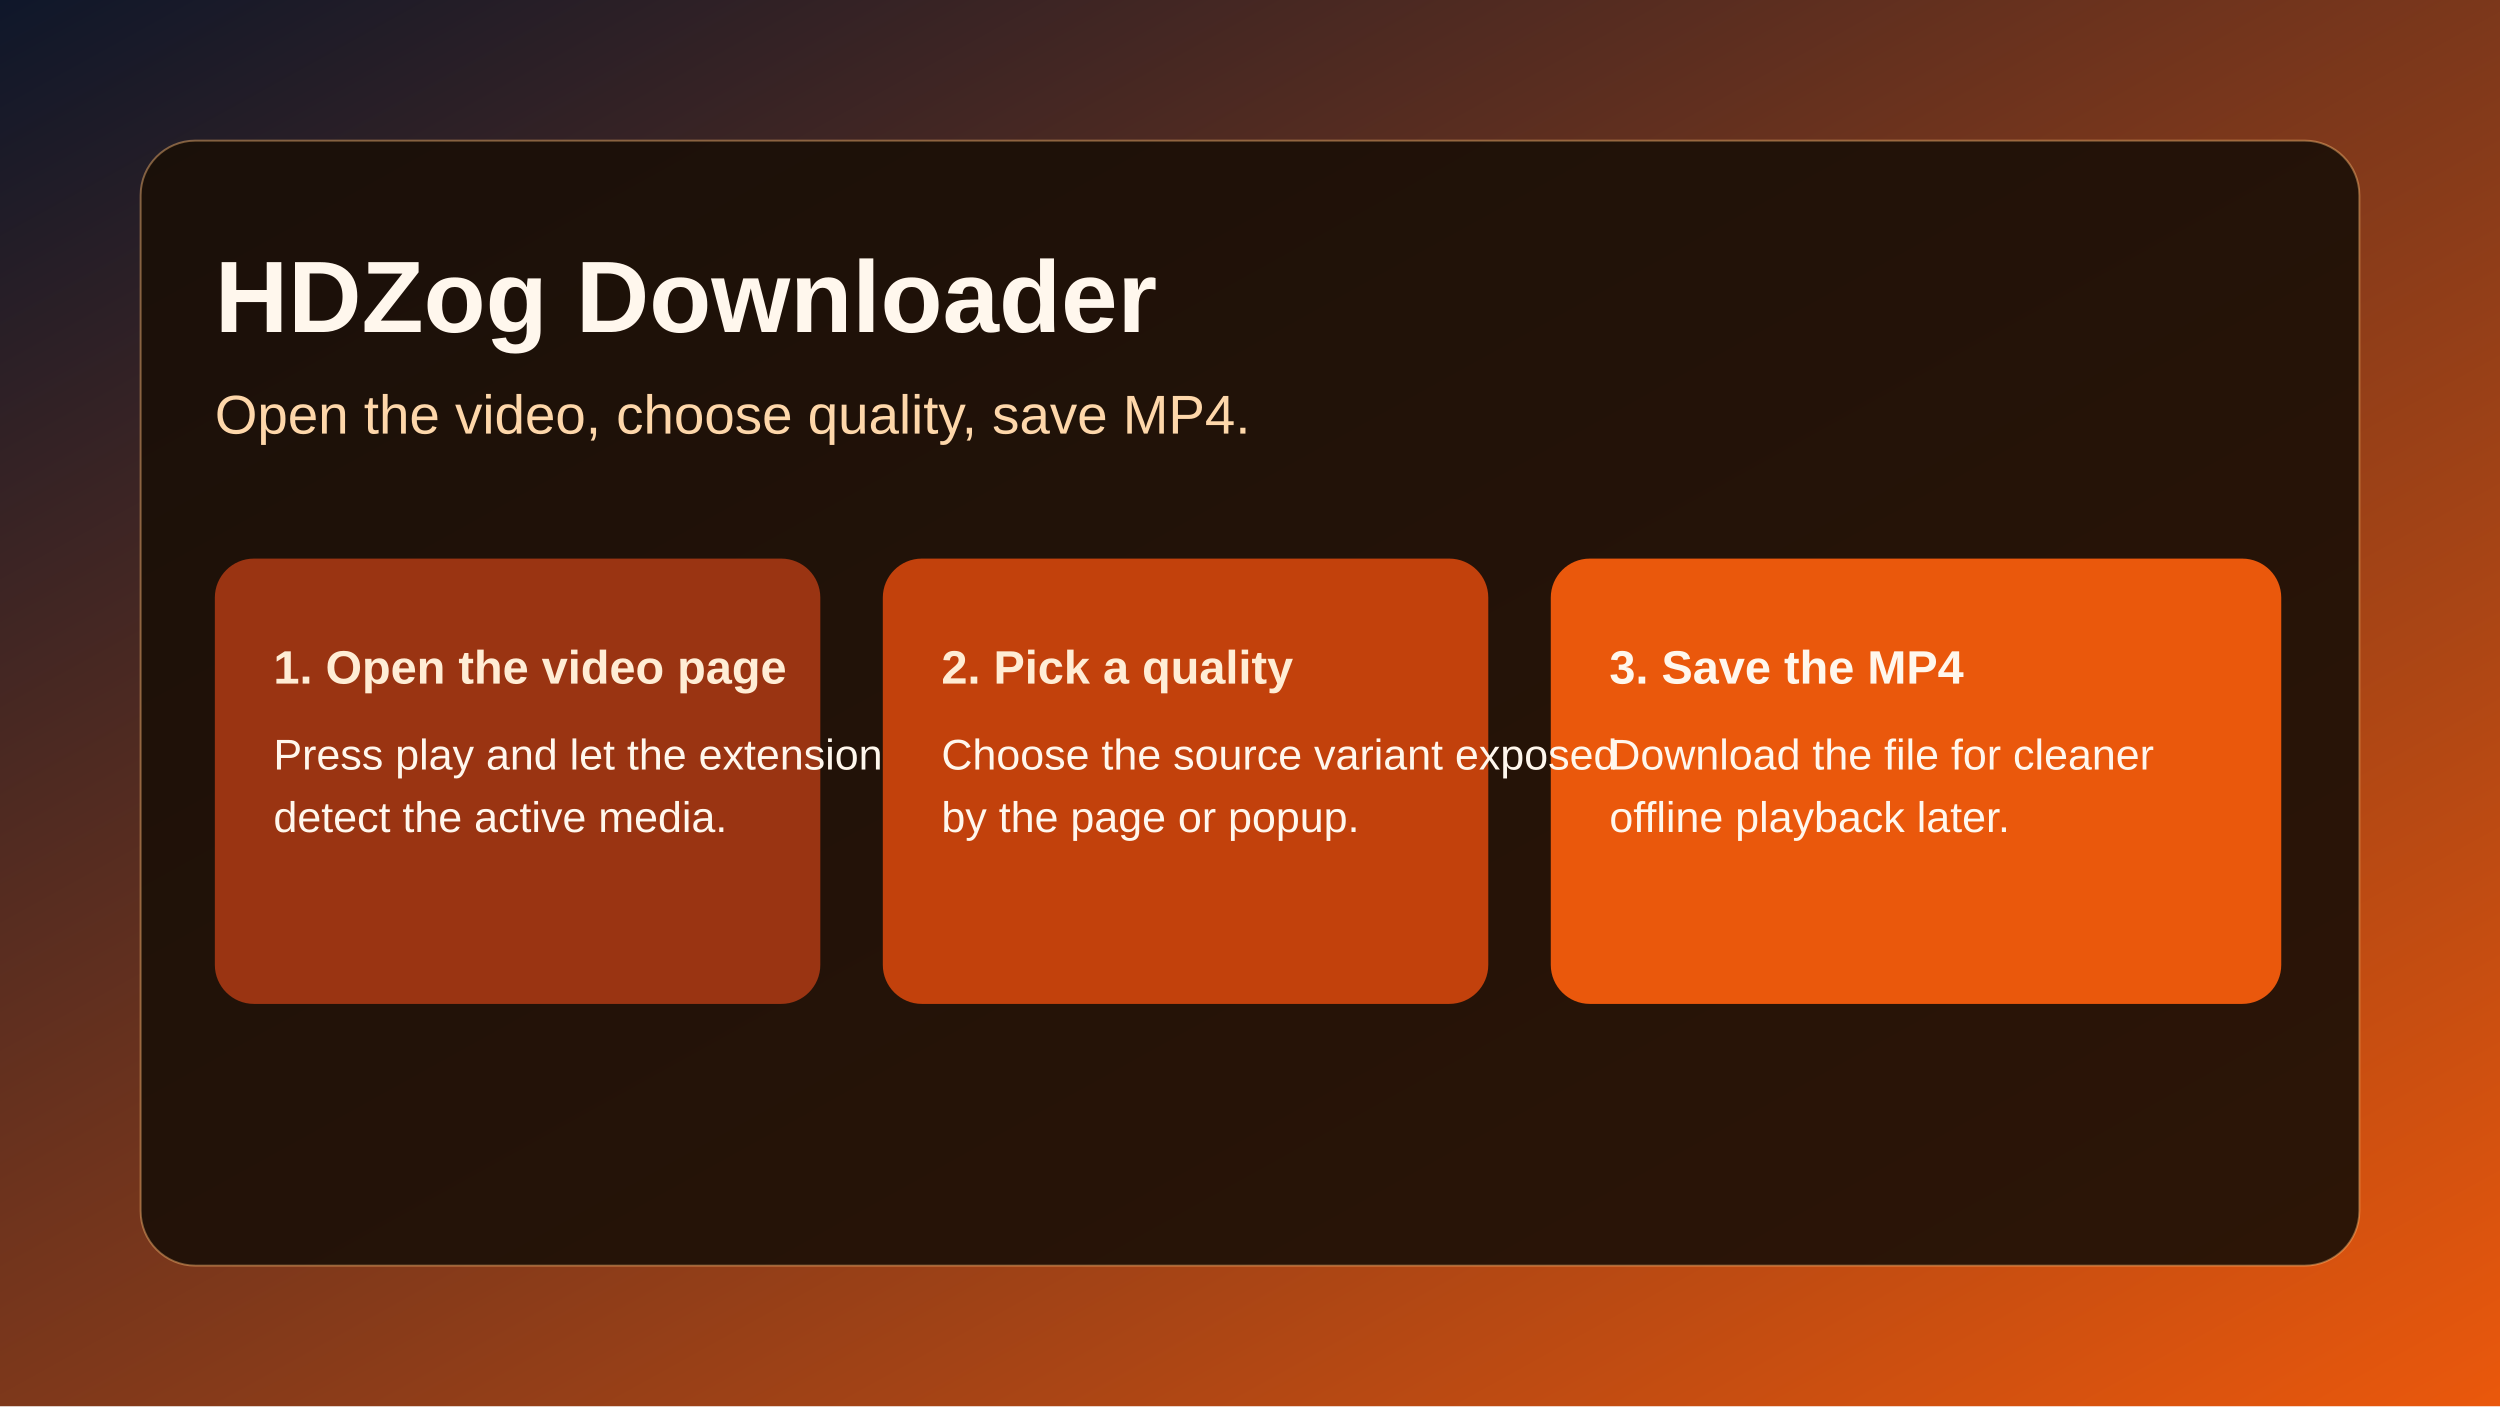
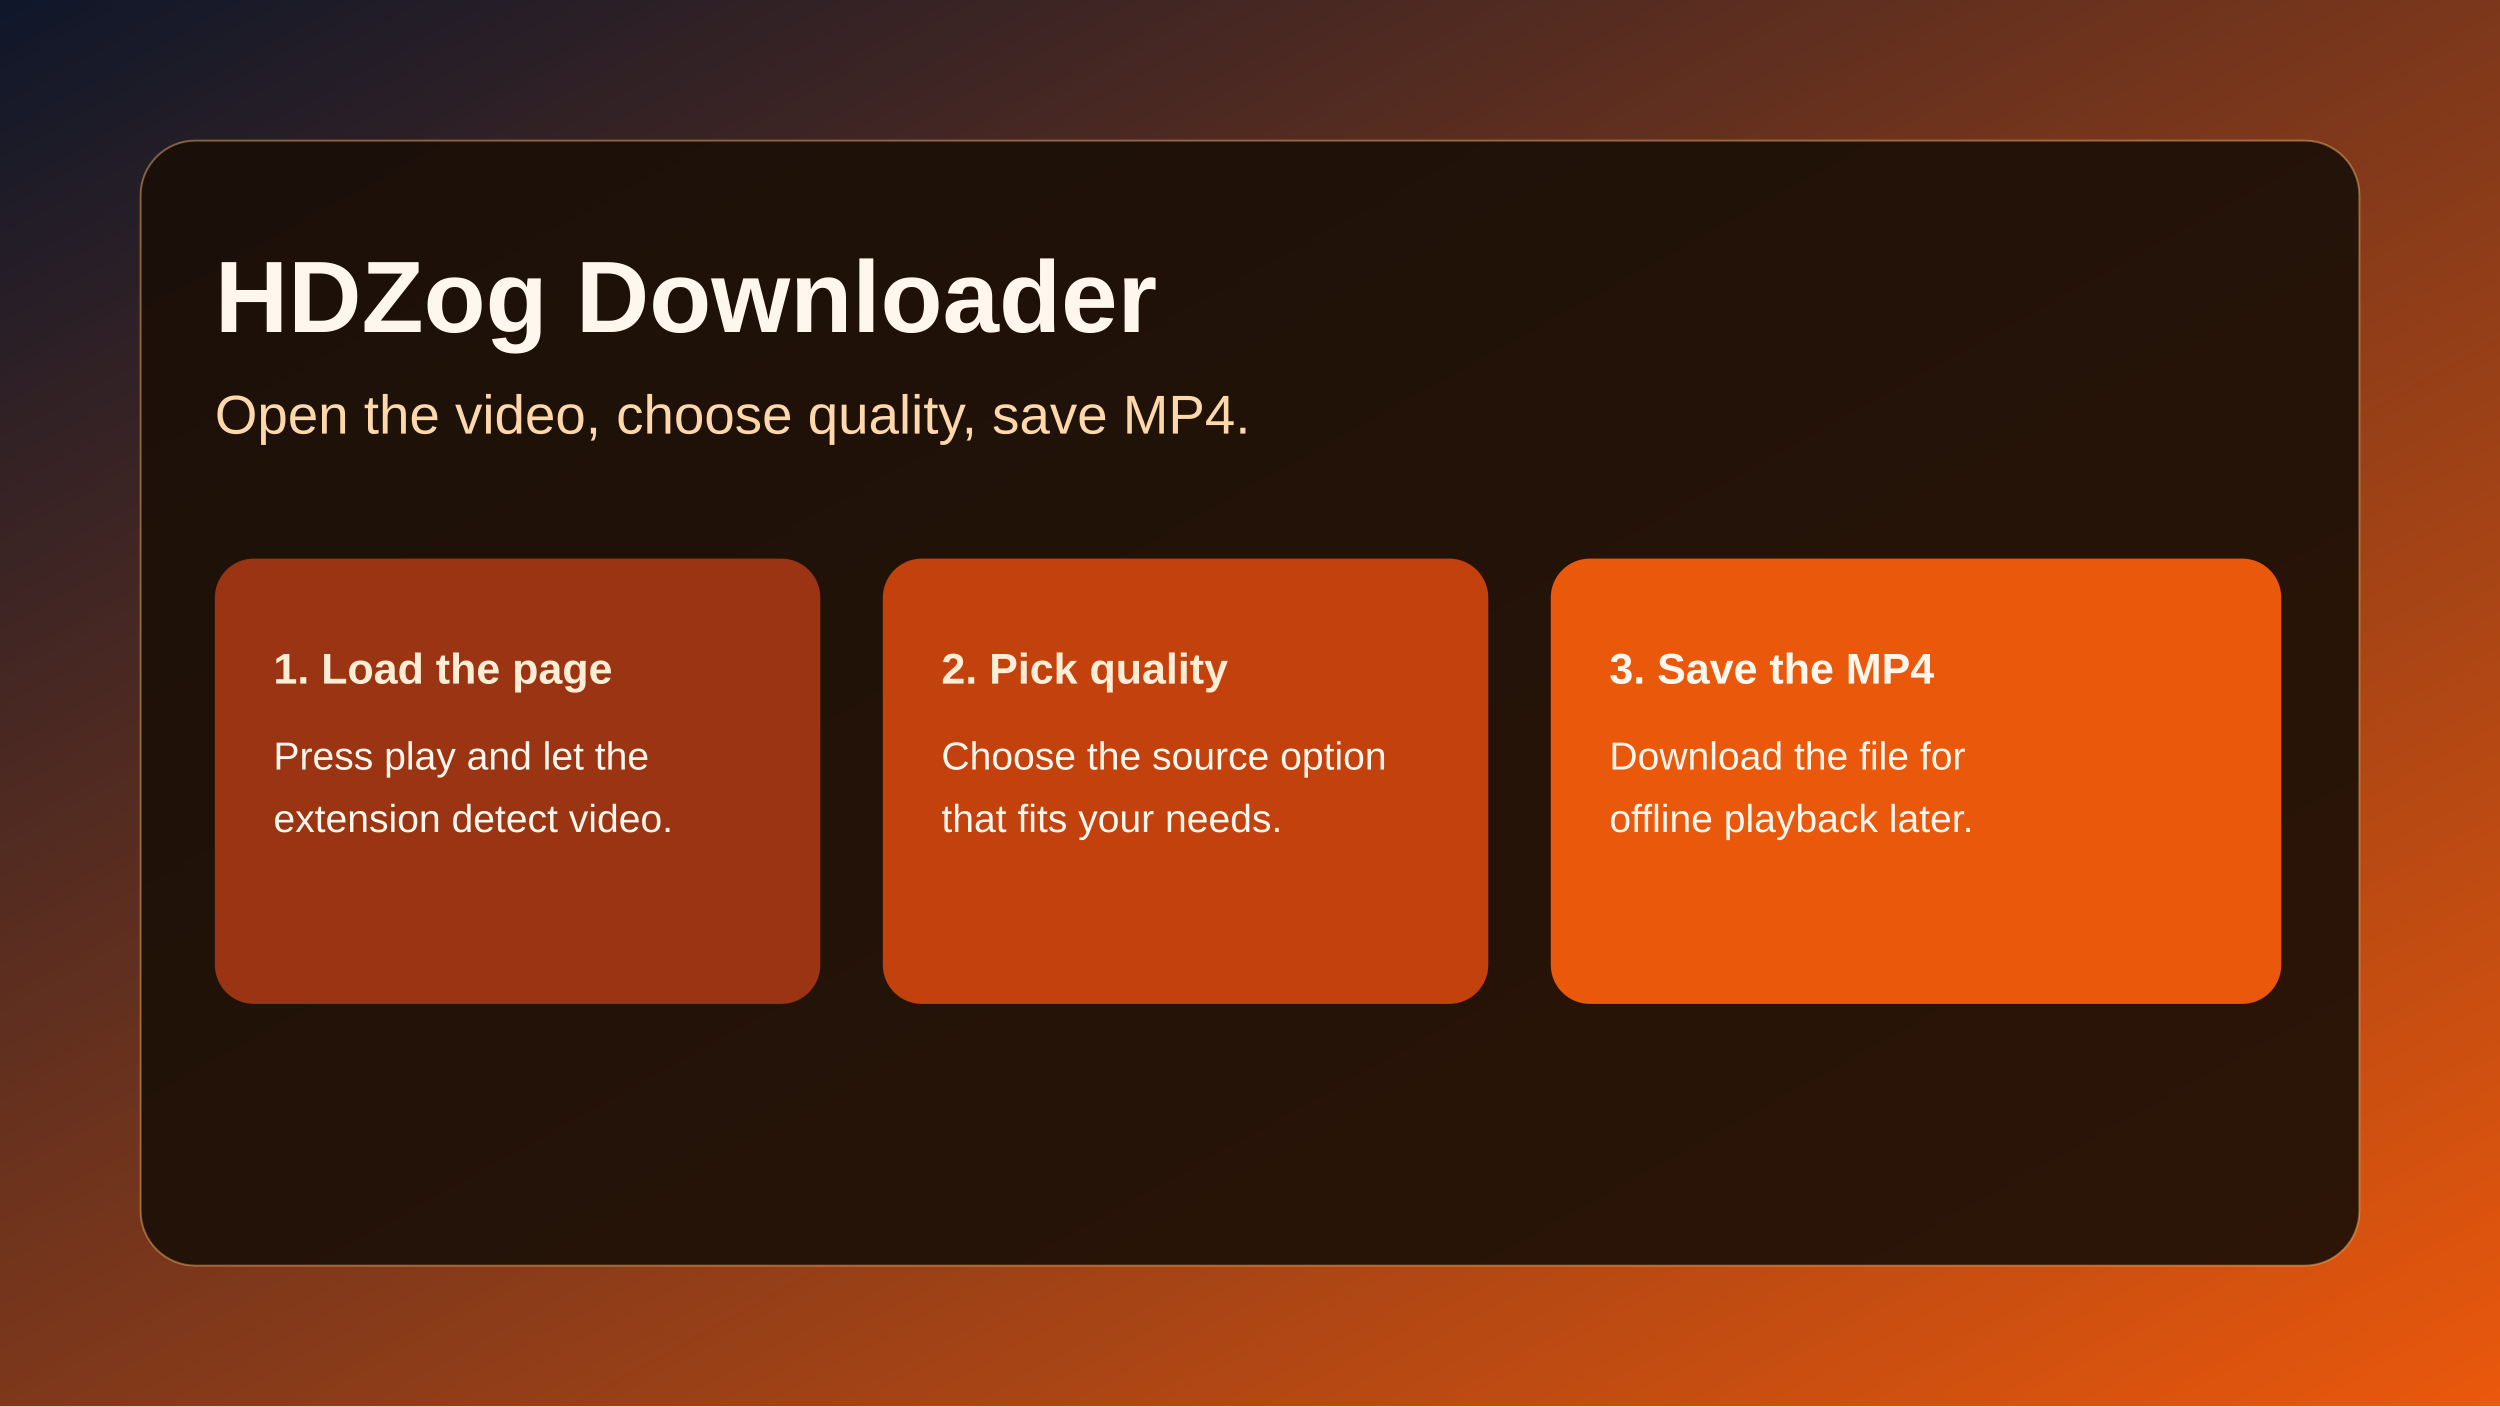
<svg xmlns="http://www.w3.org/2000/svg" width="1280" height="720" viewBox="0 0 1280 720" role="img" aria-labelledby="title desc">
  <defs>
    <linearGradient id="bg" x1="0" x2="1" y1="0" y2="1">
      <stop offset="0%" stop-color="#0f172a" />
      <stop offset="100%" stop-color="#ea580c" />
    </linearGradient>
  </defs>
  <rect width="1280" height="720" fill="url(#bg)" />
  <rect x="72" y="72" width="1136" height="576" rx="28" fill="#1a0f06" fill-opacity="0.9" stroke="#fdba74" stroke-opacity="0.45" />
  <text x="110" y="170" fill="#fff7ed" font-family="Segoe UI, Arial, sans-serif" font-size="52" font-weight="700">HDZog Downloader</text>
  <text x="110" y="222" fill="#fed7aa" font-family="Segoe UI, Arial, sans-serif" font-size="28">Open the video, choose quality, save MP4.</text>
  <rect x="110" y="286" width="310" height="228" rx="20" fill="#9a3412" />
  <rect x="452" y="286" width="310" height="228" rx="20" fill="#c2410c" />
  <rect x="794" y="286" width="374" height="228" rx="20" fill="#ea580c" />
-   <text x="140" y="350" fill="#ffedd5" font-family="Segoe UI, Arial, sans-serif" font-size="24" font-weight="700">1. Open the video page</text>
-   <text x="140" y="394" fill="#fff7ed" font-family="Segoe UI, Arial, sans-serif" font-size="22">Press play and let the extension</text>
-   <text x="140" y="426" fill="#fff7ed" font-family="Segoe UI, Arial, sans-serif" font-size="22">detect the active media.</text>
-   <text x="482" y="350" fill="#ffedd5" font-family="Segoe UI, Arial, sans-serif" font-size="24" font-weight="700">2. Pick a quality</text>
-   <text x="482" y="394" fill="#fff7ed" font-family="Segoe UI, Arial, sans-serif" font-size="22">Choose the source variant exposed</text>
-   <text x="482" y="426" fill="#fff7ed" font-family="Segoe UI, Arial, sans-serif" font-size="22">by the page or popup.</text>
-   <text x="824" y="350" fill="#fff7ed" font-family="Segoe UI, Arial, sans-serif" font-size="24" font-weight="700">3. Save the MP4</text>
-   <text x="824" y="394" fill="#fff7ed" font-family="Segoe UI, Arial, sans-serif" font-size="22">Download the file for cleaner</text>
-   <text x="824" y="426" fill="#fff7ed" font-family="Segoe UI, Arial, sans-serif" font-size="22">offline playback later.</text>
+   <text x="140" y="350" fill="#ffedd5" font-family="Segoe UI, Arial, sans-serif" font-size="22" font-weight="700">1. Load the page</text>
+   <text x="140" y="394" fill="#fff7ed" font-family="Segoe UI, Arial, sans-serif" font-size="20">Press play and let the</text>
+   <text x="140" y="426" fill="#fff7ed" font-family="Segoe UI, Arial, sans-serif" font-size="20">extension detect video.</text>
+   <text x="482" y="350" fill="#ffedd5" font-family="Segoe UI, Arial, sans-serif" font-size="22" font-weight="700">2. Pick quality</text>
+   <text x="482" y="394" fill="#fff7ed" font-family="Segoe UI, Arial, sans-serif" font-size="20">Choose the source option</text>
+   <text x="482" y="426" fill="#fff7ed" font-family="Segoe UI, Arial, sans-serif" font-size="20">that fits your needs.</text>
+   <text x="824" y="350" fill="#fff7ed" font-family="Segoe UI, Arial, sans-serif" font-size="22" font-weight="700">3. Save the MP4</text>
+   <text x="824" y="394" fill="#fff7ed" font-family="Segoe UI, Arial, sans-serif" font-size="20">Download the file for</text>
+   <text x="824" y="426" fill="#fff7ed" font-family="Segoe UI, Arial, sans-serif" font-size="20">offline playback later.</text>
</svg>
